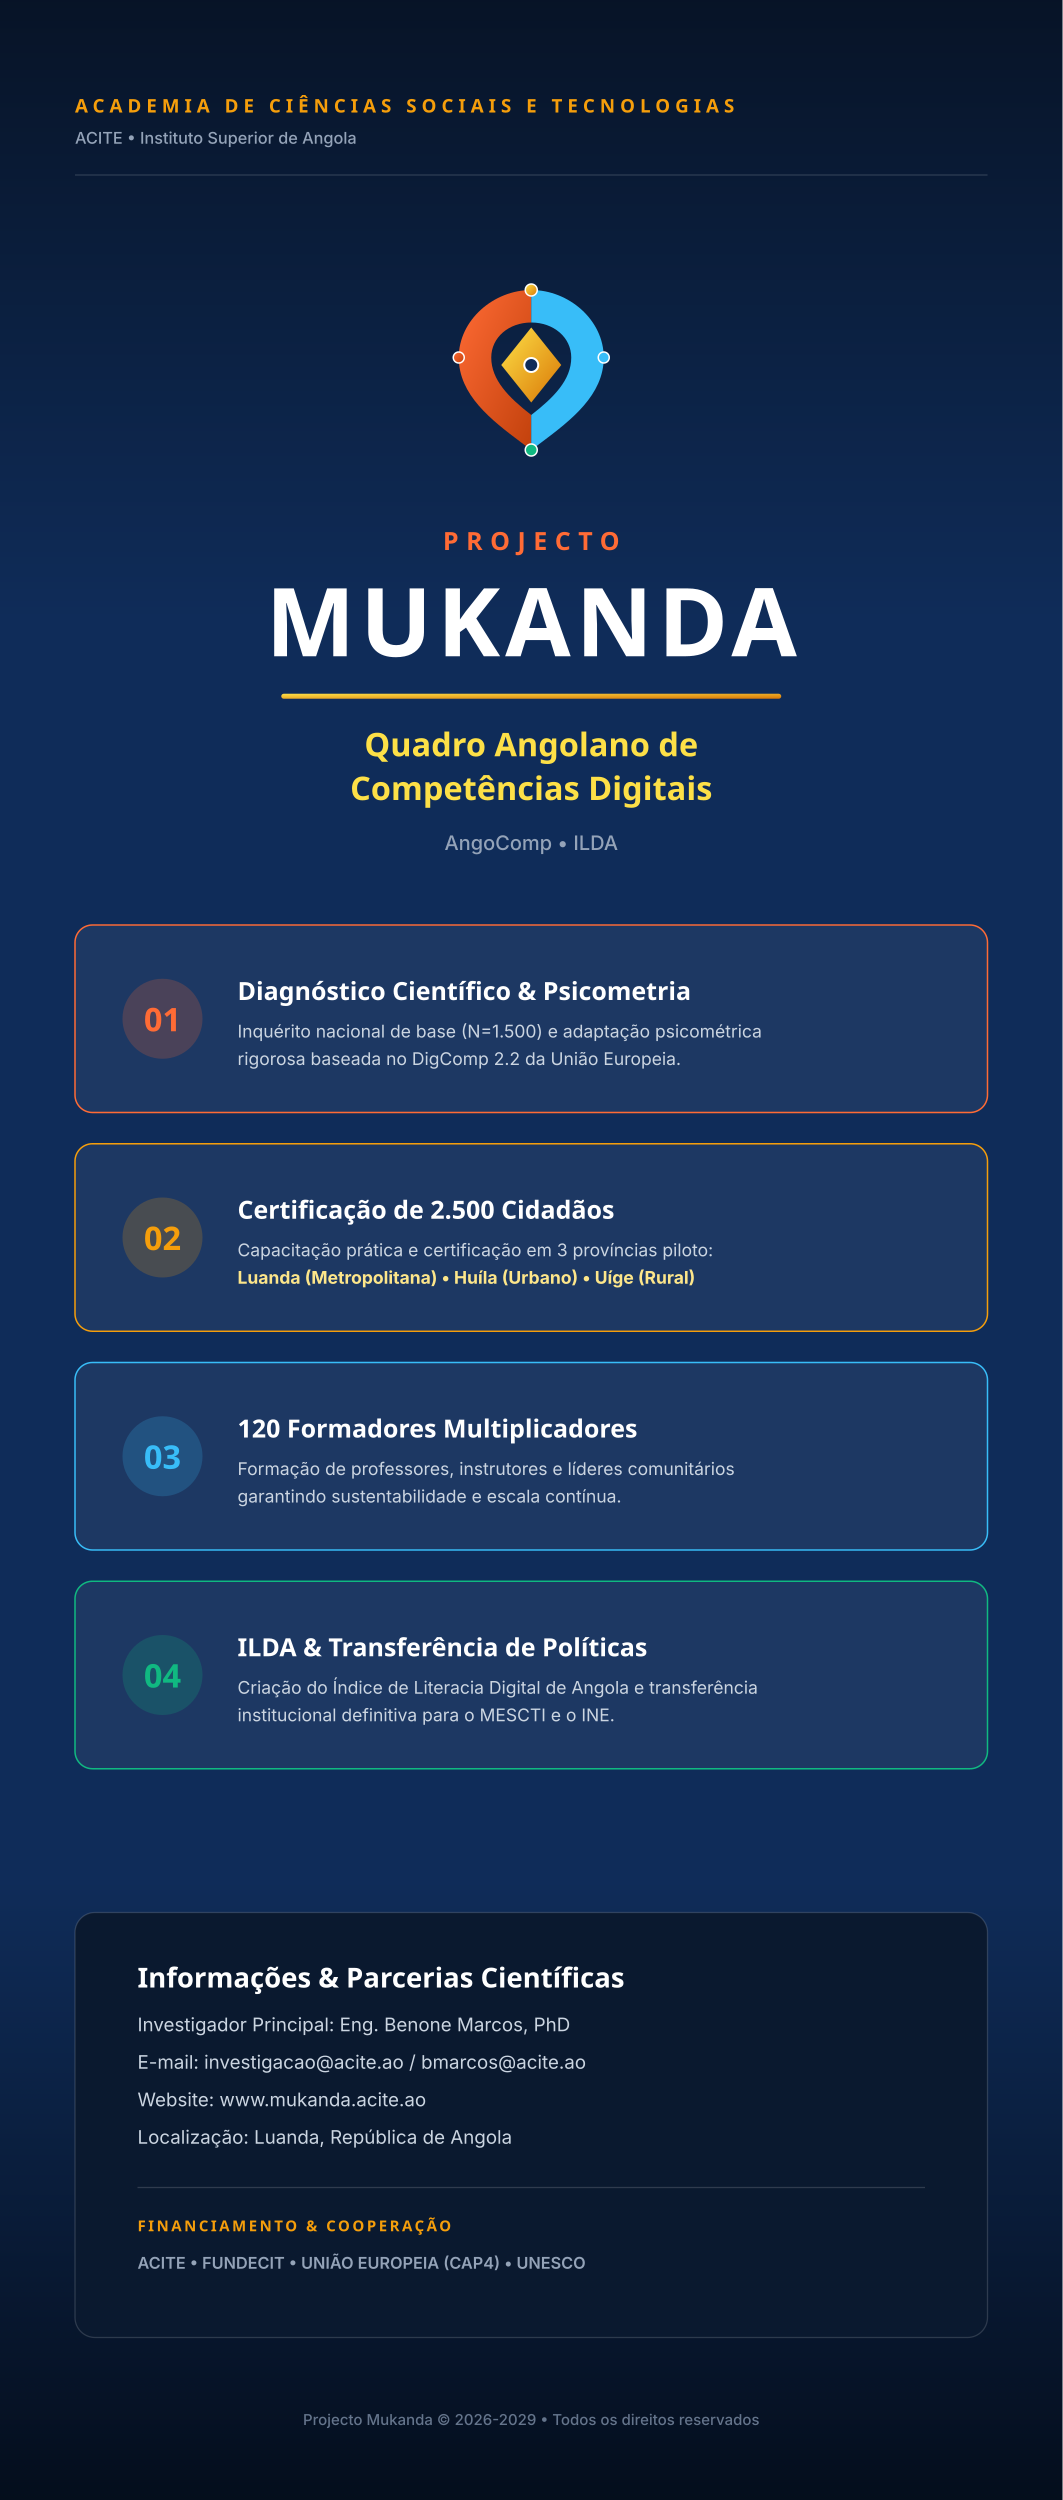
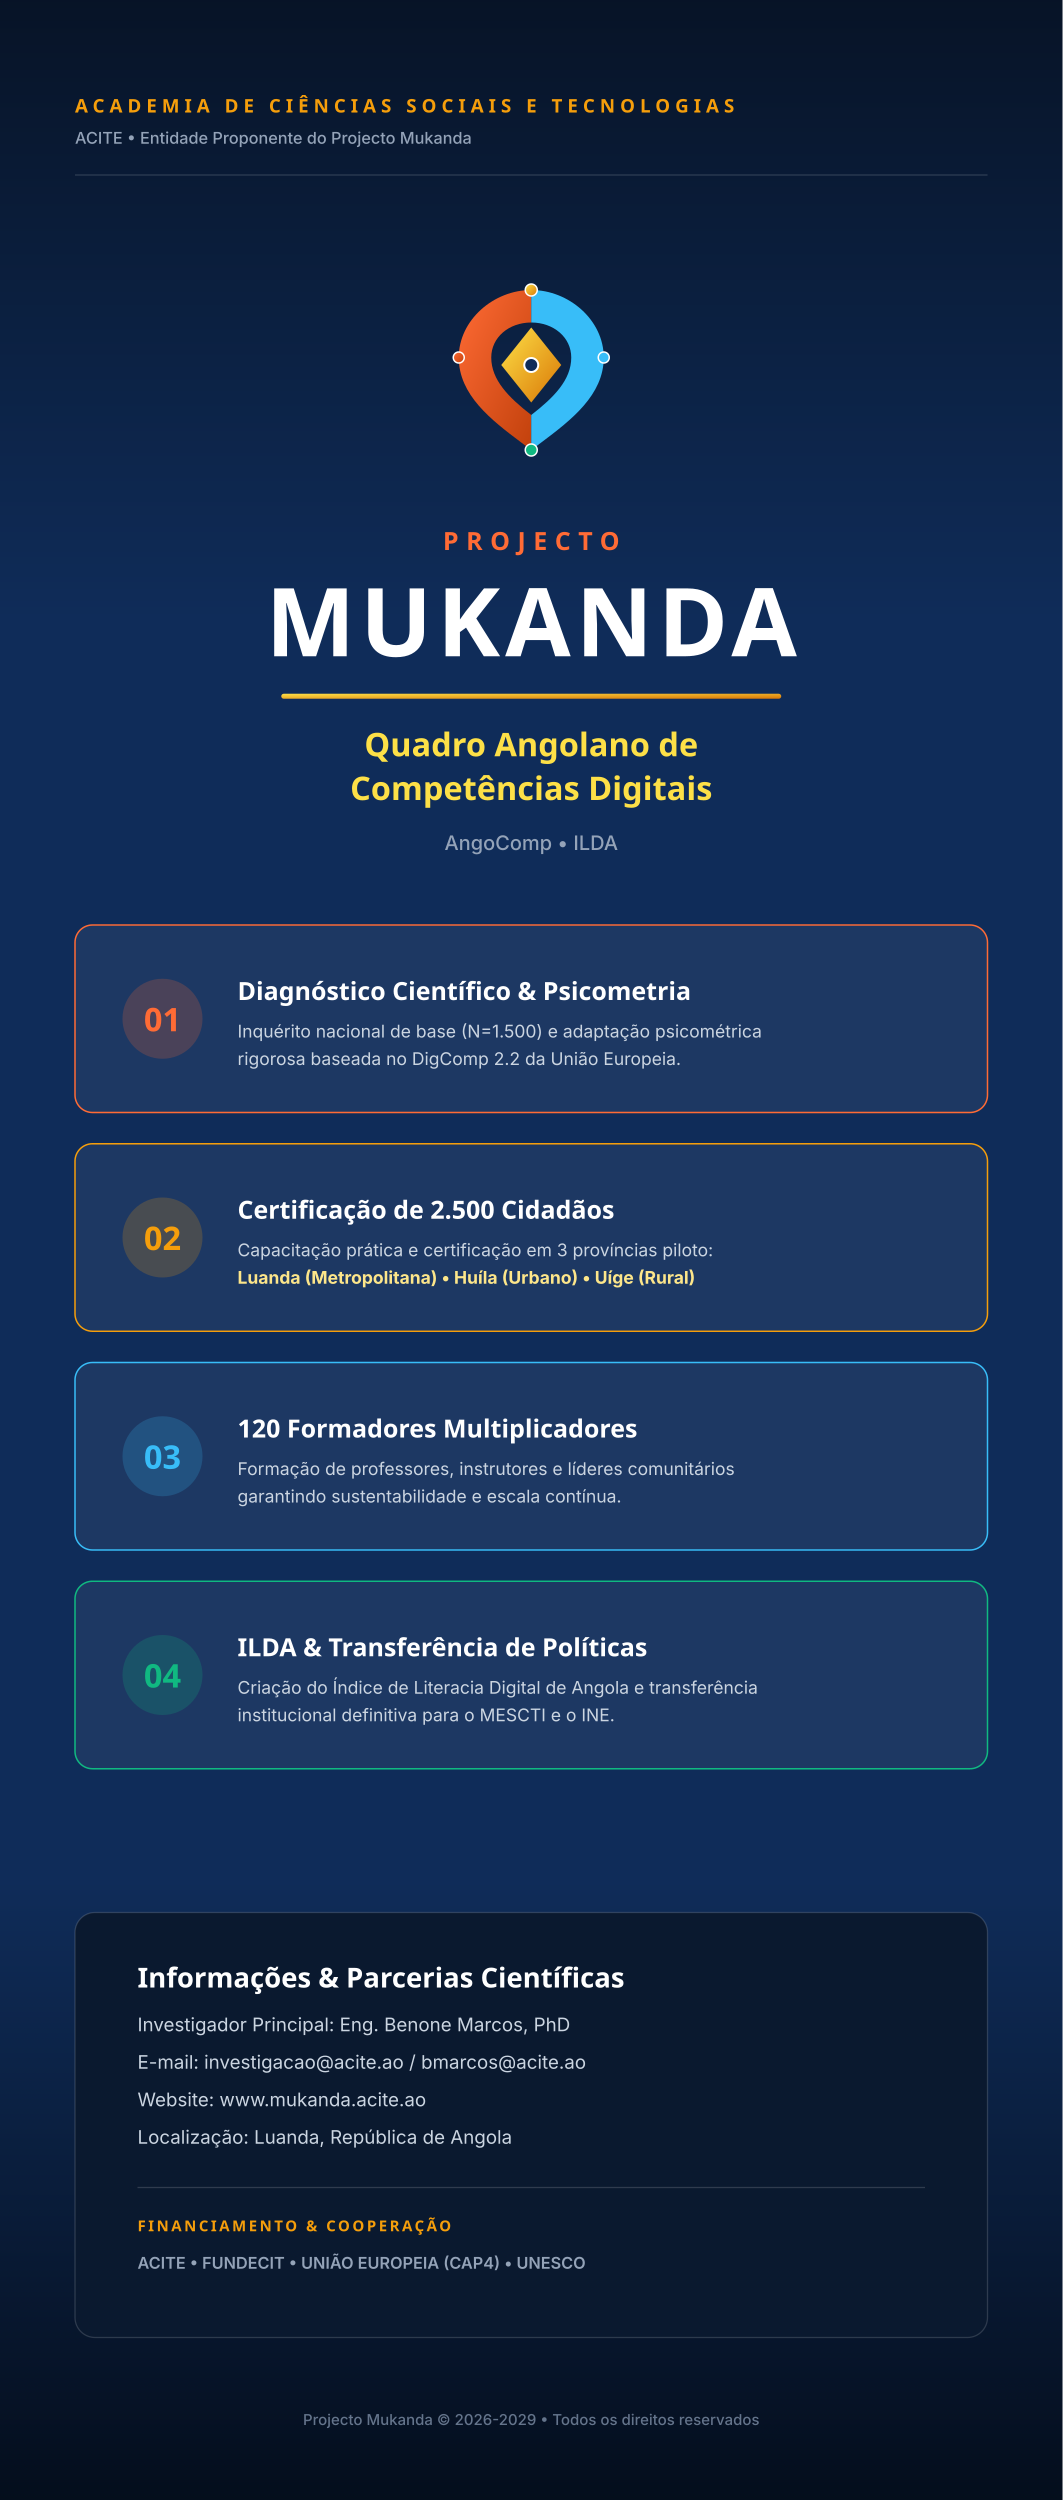
<svg xmlns="http://www.w3.org/2000/svg" viewBox="0 0 850 2000" width="100%" height="100%">
  <defs>
    <linearGradient id="rollBg" x1="0%" y1="0%" x2="0%" y2="100%">
      <stop offset="0%" stop-color="#071326" />
      <stop offset="25%" stop-color="#0F2C59" />
      <stop offset="75%" stop-color="#0F2C59" />
      <stop offset="100%" stop-color="#040D1B" />
    </linearGradient>
    <linearGradient id="rollTerracotta" x1="0%" y1="0%" x2="100%" y2="100%">
      <stop offset="0%" stop-color="#FF6B35" />
      <stop offset="100%" stop-color="#C2410C" />
    </linearGradient>
    <linearGradient id="rollGold" x1="0%" y1="0%" x2="100%" y2="100%">
      <stop offset="0%" stop-color="#FDE047" />
      <stop offset="100%" stop-color="#D97706" />
    </linearGradient>
  </defs>
  <rect width="100%" height="100%" fill="url(#rollBg)" />
  <g transform="translate(60, 60)">
    <text x="0" y="30" font-family="'Space Grotesk', sans-serif" font-size="15" font-weight="700" fill="#F59E0B" letter-spacing="4">ACADEMIA DE CIÊNCIAS SOCIAIS E TECNOLOGIAS</text>
-     <text x="0" y="55" font-family="'Inter', sans-serif" font-size="13" font-weight="500" fill="#94A3B8">ACITE • Instituto Superior de Angola</text>
+     <text x="0" y="55" font-family="'Inter', sans-serif" font-size="13" font-weight="500" fill="#94A3B8">ACITE • Entidade Proponente do Projecto Mukanda</text>
    <line x1="0" y1="80" x2="730" y2="80" stroke="#FFFFFF" stroke-opacity="0.15" stroke-width="1" />
  </g>
  <g transform="translate(325, 200) scale(0.40)">
    <path d="M 250 80 C 175 80, 105 140, 105 215 C 105 290, 170 340, 230 385 L 250 400 L 250 330 C 205 295, 170 260, 170 215 C 170 175, 205 145, 250 145 Z" fill="url(#rollTerracotta)" />
    <path d="M 250 80 C 325 80, 395 140, 395 215 C 395 290, 330 340, 270 385 L 250 400 L 250 330 C 295 295, 330 260, 330 215 C 330 175, 295 145, 250 145 Z" fill="#38BDF8" />
    <polygon points="250,155 310,230 250,305 190,230" fill="url(#rollGold)" />
    <circle cx="250" cy="230" r="14" fill="#0F2C59" stroke="#FFFFFF" stroke-width="4" />
    <circle cx="250" cy="80" r="12" fill="url(#rollGold)" stroke="#FFFFFF" stroke-width="3" />
    <circle cx="105" cy="215" r="11" fill="url(#rollTerracotta)" stroke="#FFFFFF" stroke-width="3" />
    <circle cx="395" cy="215" r="11" fill="#38BDF8" stroke="#FFFFFF" stroke-width="3" />
    <circle cx="250" cy="400" r="12" fill="#10B981" stroke="#FFFFFF" stroke-width="3" />
  </g>
  <g text-anchor="middle">
    <text x="425" y="440" font-family="'Space Grotesk', sans-serif" font-size="20" font-weight="700" fill="#FF6B35" letter-spacing="6">PROJECTO</text>
    <text x="425" y="525" font-family="'Space Grotesk', sans-serif" font-size="76" font-weight="900" fill="#FFFFFF" letter-spacing="4">MUKANDA</text>
    <rect x="225" y="555" width="400" height="4" rx="2" fill="url(#rollGold)" />
    <text x="425" y="605" font-family="'Space Grotesk', sans-serif" font-size="26" font-weight="700" fill="#FDE047">Quadro Angolano de</text>
    <text x="425" y="640" font-family="'Space Grotesk', sans-serif" font-size="26" font-weight="700" fill="#FDE047">Competências Digitais</text>
    <text x="425" y="680" font-family="'Inter', sans-serif" font-size="16" font-weight="500" fill="#94A3B8">AngoComp • ILDA</text>
  </g>
  <g transform="translate(60, 740)">
    <g transform="translate(0, 0)">
      <rect width="730" height="150" rx="14" fill="#FFFFFF" fill-opacity="0.06" stroke="#FF6B35" stroke-width="1.2" />
      <circle cx="70" cy="75" r="32" fill="#FF6B35" fill-opacity="0.2" />
      <text x="70" y="85" text-anchor="middle" font-family="'Space Grotesk', sans-serif" font-size="26" font-weight="900" fill="#FF6B35">01</text>
      <text x="130" y="60" font-family="'Space Grotesk', sans-serif" font-size="20" font-weight="800" fill="#FFFFFF">Diagnóstico Científico &amp; Psicometria</text>
      <text x="130" y="90" font-family="'Inter', sans-serif" font-size="14" font-weight="400" fill="#CBD5E1">Inquérito nacional de base (N=1.500) e adaptação psicométrica</text>
      <text x="130" y="112" font-family="'Inter', sans-serif" font-size="14" font-weight="400" fill="#CBD5E1">rigorosa baseada no DigComp 2.2 da União Europeia.</text>
    </g>
    <g transform="translate(0, 175)">
      <rect width="730" height="150" rx="14" fill="#FFFFFF" fill-opacity="0.06" stroke="#F59E0B" stroke-width="1.2" />
      <circle cx="70" cy="75" r="32" fill="#F59E0B" fill-opacity="0.2" />
      <text x="70" y="85" text-anchor="middle" font-family="'Space Grotesk', sans-serif" font-size="26" font-weight="900" fill="#F59E0B">02</text>
      <text x="130" y="60" font-family="'Space Grotesk', sans-serif" font-size="20" font-weight="800" fill="#FFFFFF">Certificação de 2.500 Cidadãos</text>
      <text x="130" y="90" font-family="'Inter', sans-serif" font-size="14" font-weight="400" fill="#CBD5E1">Capacitação prática e certificação em 3 províncias piloto:</text>
      <text x="130" y="112" font-family="'Inter', sans-serif" font-size="14" font-weight="700" fill="#FDE68A">Luanda (Metropolitana) • Huíla (Urbano) • Uíge (Rural)</text>
    </g>
    <g transform="translate(0, 350)">
      <rect width="730" height="150" rx="14" fill="#FFFFFF" fill-opacity="0.06" stroke="#38BDF8" stroke-width="1.2" />
      <circle cx="70" cy="75" r="32" fill="#38BDF8" fill-opacity="0.2" />
      <text x="70" y="85" text-anchor="middle" font-family="'Space Grotesk', sans-serif" font-size="26" font-weight="900" fill="#38BDF8">03</text>
      <text x="130" y="60" font-family="'Space Grotesk', sans-serif" font-size="20" font-weight="800" fill="#FFFFFF">120 Formadores Multiplicadores</text>
      <text x="130" y="90" font-family="'Inter', sans-serif" font-size="14" font-weight="400" fill="#CBD5E1">Formação de professores, instrutores e líderes comunitários</text>
      <text x="130" y="112" font-family="'Inter', sans-serif" font-size="14" font-weight="400" fill="#CBD5E1">garantindo sustentabilidade e escala contínua.</text>
    </g>
    <g transform="translate(0, 525)">
      <rect width="730" height="150" rx="14" fill="#FFFFFF" fill-opacity="0.06" stroke="#10B981" stroke-width="1.2" />
      <circle cx="70" cy="75" r="32" fill="#10B981" fill-opacity="0.2" />
      <text x="70" y="85" text-anchor="middle" font-family="'Space Grotesk', sans-serif" font-size="26" font-weight="900" fill="#10B981">04</text>
      <text x="130" y="60" font-family="'Space Grotesk', sans-serif" font-size="20" font-weight="800" fill="#FFFFFF">ILDA &amp; Transferência de Políticas</text>
      <text x="130" y="90" font-family="'Inter', sans-serif" font-size="14" font-weight="400" fill="#CBD5E1">Criação do Índice de Literacia Digital de Angola e transferência</text>
      <text x="130" y="112" font-family="'Inter', sans-serif" font-size="14" font-weight="400" fill="#CBD5E1">institucional definitiva para o MESCTI e o INE.</text>
    </g>
  </g>
  <g transform="translate(60, 1530)">
    <rect width="730" height="340" rx="16" fill="#0A192F" stroke="#FFFFFF" stroke-opacity="0.15" />
    <text x="50" y="60" font-family="'Space Grotesk', sans-serif" font-size="22" font-weight="800" fill="#FFFFFF">Informações &amp; Parcerias Científicas</text>
    <text x="50" y="95" font-family="'Inter', sans-serif" font-size="15" font-weight="400" fill="#CBD5E1">Investigador Principal: Eng. Benone Marcos, PhD</text>
    <text x="50" y="125" font-family="'Inter', sans-serif" font-size="15" font-weight="400" fill="#CBD5E1">E-mail: investigacao@acite.ao / bmarcos@acite.ao</text>
    <text x="50" y="155" font-family="'Inter', sans-serif" font-size="15" font-weight="400" fill="#CBD5E1">Website: www.mukanda.acite.ao</text>
    <text x="50" y="185" font-family="'Inter', sans-serif" font-size="15" font-weight="400" fill="#CBD5E1">Localização: Luanda, República de Angola</text>
    <line x1="50" y1="220" x2="680" y2="220" stroke="#FFFFFF" stroke-opacity="0.15" />
    <text x="50" y="255" font-family="'Space Grotesk', sans-serif" font-size="12" font-weight="700" fill="#F59E0B" letter-spacing="2">FINANCIAMENTO &amp; COOPERAÇÃO</text>
    <text x="50" y="285" font-family="'Inter', sans-serif" font-size="13" font-weight="600" fill="#94A3B8">ACITE • FUNDECIT • UNIÃO EUROPEIA (CAP4) • UNESCO</text>
  </g>
  <text x="425" y="1940" text-anchor="middle" font-family="'Inter', sans-serif" font-size="12" font-weight="500" fill="#64748B">Projecto Mukanda © 2026-2029 • Todos os direitos reservados</text>
</svg>
